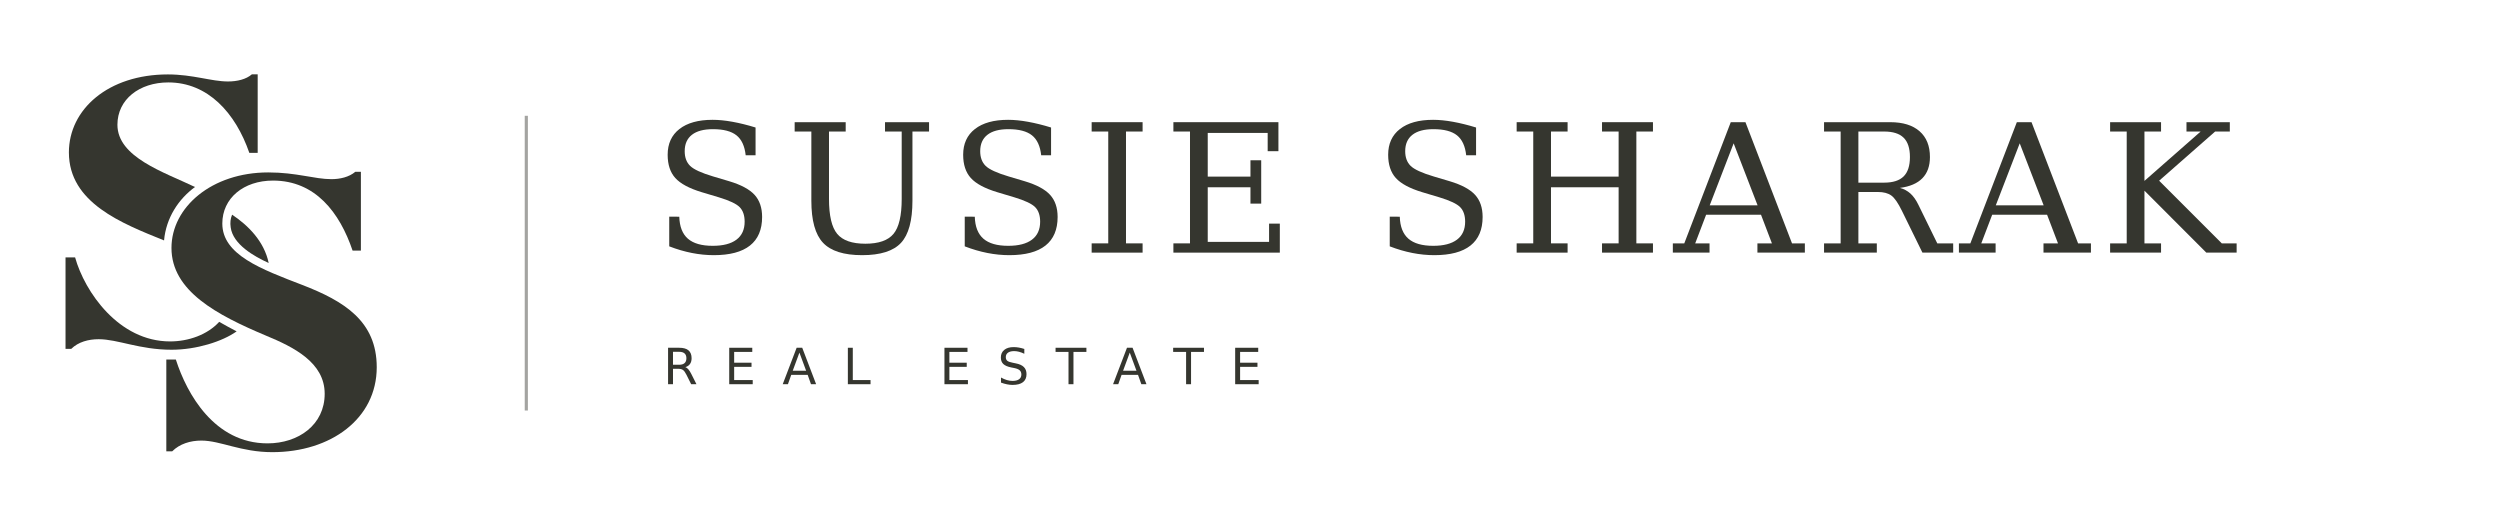
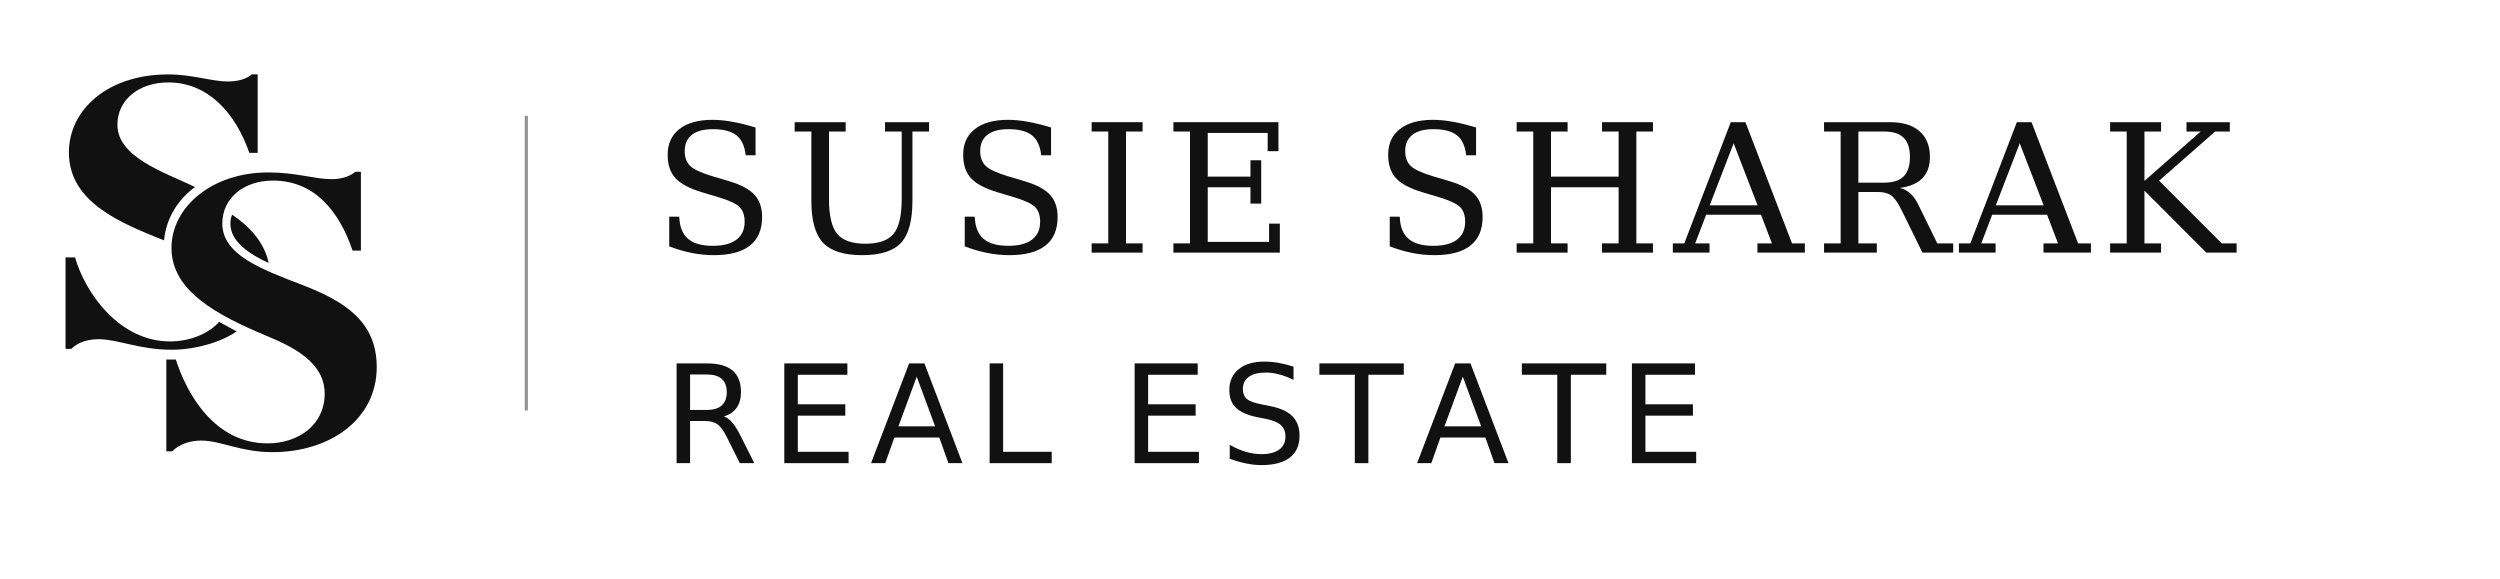
- <svg xmlns="http://www.w3.org/2000/svg" viewBox="0 0 475 100" role="img" aria-label="Susie Sharak Real Estate" style="color:#35362f">
+ <svg xmlns="http://www.w3.org/2000/svg" viewBox="0 0 475 110" role="img" aria-label="Susie Sharak Real Estate" style="color:#111111">
  <g fill="currentColor">
    <g transform="translate(2 10)">
-       <path d="m35.05 25.53c-5.87-2.82-14.74-5.64-14.74-11.83 0-4.81 4.17-8.04 9.67-8.04 7.52 0 12.76 5.78 15.39 13.38h1.59v-14.92h-1.1c-1.09 0.95-2.79 1.36-4.55 1.36-3.13 0-6.67-1.34-11.41-1.34-11.34 0-18.81 6.63-18.81 14.82 0 9.61 10.11 13.49 18.08 16.72 0.39-4.3 2.75-7.86 5.88-10.15z" fill="currentColor" />
-       <path d="m39.65 51.15c-2.23 2.44-5.81 3.72-9.34 3.72-9.74 0-16.21-9.41-18.04-15.96h-1.82v17.37h1.09c1.34-1.31 3.25-1.83 5.21-1.83 3.62 0 7.76 2 13.85 2 4.72 0 9.65-1.56 12.36-3.49-1.16-0.6-2.28-1.22-3.31-1.81z" fill="currentColor" />
-       <path d="m40.24 32.47c0-4.82 4.05-8.16 9.63-8.16 8.05 0 12.67 6.07 15.12 13.3h1.58v-14.97h-1.06c-1.19 1.01-2.9 1.4-4.54 1.4-3.23 0-6.62-1.28-12-1.28-10.74 0-18.39 6.61-18.39 14.35 0 8.19 8.65 12.74 17.91 16.64 5.33 2.2 11.2 5.12 11.2 11.07 0 5.89-4.98 9.42-10.86 9.42-10.08 0-15.33-9.39-17.42-15.93h-1.81v17.44h1.12c1.42-1.42 3.45-2.04 5.53-2.04 3.65 0 7.51 2.2 13.49 2.2 11.13 0 19.84-6.36 19.84-16.14 0-8.75-6.18-12.55-14.14-15.63-7.81-3-15.2-5.72-15.2-11.67z" fill="currentColor" />
-       <path d="m42.1 30.79c-0.31 0.73-0.4 1.53-0.27 2.4 0.42 3.23 4.43 5.52 7.22 6.78-0.86-4.14-3.93-7.17-6.95-9.18z" fill="currentColor" />
+       <path d="m35.05 25.53c-5.87-2.82-14.74-5.64-14.74-11.83 0-4.81 4.17-8.04 9.67-8.04 7.52 0 12.76 5.78 15.39 13.38h1.59v-14.92h-1.1c-1.09 0.95-2.79 1.36-4.55 1.36-3.13 0-6.67-1.34-11.41-1.34-11.34 0-18.81 6.63-18.81 14.82 0 9.61 10.11 13.49 18.08 16.72 0.39-4.3 2.75-7.86 5.88-10.15z" />
+       <path d="m39.65 51.15c-2.23 2.44-5.81 3.72-9.34 3.72-9.74 0-16.21-9.41-18.04-15.96h-1.82v17.37h1.09c1.34-1.31 3.25-1.83 5.21-1.83 3.62 0 7.76 2 13.85 2 4.72 0 9.65-1.56 12.36-3.49-1.16-0.6-2.28-1.22-3.31-1.81z" />
+       <path d="m40.24 32.47c0-4.82 4.05-8.16 9.63-8.16 8.05 0 12.67 6.07 15.12 13.3h1.58v-14.97h-1.06c-1.19 1.01-2.9 1.4-4.54 1.4-3.23 0-6.62-1.28-12-1.28-10.74 0-18.39 6.61-18.39 14.35 0 8.19 8.65 12.74 17.91 16.64 5.33 2.2 11.2 5.12 11.2 11.07 0 5.89-4.98 9.42-10.86 9.42-10.08 0-15.33-9.39-17.42-15.93h-1.81v17.44h1.12c1.42-1.42 3.45-2.04 5.53-2.04 3.65 0 7.51 2.2 13.49 2.2 11.13 0 19.84-6.36 19.84-16.14 0-8.75-6.18-12.55-14.14-15.63-7.81-3-15.2-5.72-15.2-11.67z" />
+       <path d="m42.1 30.79c-0.31 0.73-0.4 1.53-0.27 2.4 0.42 3.23 4.43 5.52 7.22 6.78-0.86-4.14-3.93-7.17-6.95-9.18z" />
    </g>
    <path d="M100 22V78" stroke="currentColor" stroke-width=".6" opacity=".45" />
    <g transform="translate(124 12)">
      <path transform="translate(0.000 36) scale(0.0166016 -0.0166016)" d="M190 72V412L305 411Q310 241 403.5 159.5Q497 78 688 78Q866 78 959.5 148.5Q1053 219 1053 354Q1053 462 996.5 520.0Q940 578 758 633L561 692Q347 757 259.5 854.0Q172 951 172 1120Q172 1310 307.0 1415.0Q442 1520 686 1520Q790 1520 914.0 1497.5Q1038 1475 1178 1432V1114H1065Q1048 1272 959.5 1342.5Q871 1413 690 1413Q532 1413 449.5 1348.5Q367 1284 367 1161Q367 1054 429.0 993.0Q491 932 692 872L877 817Q1080 756 1166.5 661.5Q1253 567 1253 408Q1253 191 1114.0 81.0Q975 -29 700 -29Q577 -29 449.5 -4.0Q322 21 190 72Z" />
      <path transform="translate(25.392 36) scale(0.0166016 -0.0166016)" d="M287 1386H96V1493H680V1386H489V614Q489 328 582.5 215.0Q676 102 905 102Q1134 102 1227.5 215.0Q1321 328 1321 614V1386H1130V1493H1634V1386H1444V594Q1444 253 1313.0 112.0Q1182 -29 868 -29Q554 -29 420.5 113.0Q287 255 287 594Z" />
      <path transform="translate(56.146 36) scale(0.0166016 -0.0166016)" d="M190 72V412L305 411Q310 241 403.5 159.5Q497 78 688 78Q866 78 959.5 148.5Q1053 219 1053 354Q1053 462 996.5 520.0Q940 578 758 633L561 692Q347 757 259.5 854.0Q172 951 172 1120Q172 1310 307.0 1415.0Q442 1520 686 1520Q790 1520 914.0 1497.5Q1038 1475 1178 1432V1114H1065Q1048 1272 959.5 1342.5Q871 1413 690 1413Q532 1413 449.5 1348.5Q367 1284 367 1161Q367 1054 429.0 993.0Q491 932 692 872L877 817Q1080 756 1166.5 661.5Q1253 567 1253 408Q1253 191 1114.0 81.0Q975 -29 700 -29Q577 -29 449.5 -4.0Q322 21 190 72Z" />
      <path transform="translate(81.538 36) scale(0.0166016 -0.0166016)" d="M506 106H696V0H113V106H303V1386H113V1493H696V1386H506Z" />
      <path transform="translate(97.069 36) scale(0.0166016 -0.0166016)" d="M113 0V106H303V1386H113V1493H1315V1161H1192V1370H506V870H995V1057H1118V561H995V748H506V123H1208V332H1331V0Z" />
      <path transform="translate(136.896 36) scale(0.0166016 -0.0166016)" d="M190 72V412L305 411Q310 241 403.5 159.5Q497 78 688 78Q866 78 959.5 148.5Q1053 219 1053 354Q1053 462 996.5 520.0Q940 578 758 633L561 692Q347 757 259.5 854.0Q172 951 172 1120Q172 1310 307.0 1415.0Q442 1520 686 1520Q790 1520 914.0 1497.5Q1038 1475 1178 1432V1114H1065Q1048 1272 959.5 1342.5Q871 1413 690 1413Q532 1413 449.5 1348.5Q367 1284 367 1161Q367 1054 429.0 993.0Q491 932 692 872L877 817Q1080 756 1166.5 661.5Q1253 567 1253 408Q1253 191 1114.0 81.0Q975 -29 700 -29Q577 -29 449.5 -4.0Q322 21 190 72Z" />
      <path transform="translate(162.288 36) scale(0.0166016 -0.0166016)" d="M113 0V106H303V1386H113V1493H696V1386H506V870H1280V1386H1090V1493H1673V1386H1483V106H1673V0H1090V106H1280V748H506V106H696V0Z" />
      <path transform="translate(194.038 36) scale(0.0166016 -0.0166016)" d="M410 541H958L684 1251ZM-12 0V106H119L651 1493H819L1352 106H1499V0H956V106H1122L997 434H369L244 106H408V0Z" />
      <path transform="translate(220.692 36) scale(0.0166016 -0.0166016)" d="M981 741Q1051 722 1101.5 676.5Q1152 631 1192 549L1409 106H1591V0H1239L1006 475Q939 613 883.0 653.5Q827 694 729 694H506V106H717V0H113V106H303V1386H113V1493H870Q1088 1493 1206.5 1389.0Q1325 1285 1325 1094Q1325 940 1238.5 851.5Q1152 763 981 741ZM506 801H801Q952 801 1024.0 872.5Q1096 944 1096 1094Q1096 1244 1024.0 1315.0Q952 1386 801 1386H506Z" />
      <path transform="translate(248.392 36) scale(0.0166016 -0.0166016)" d="M410 541H958L684 1251ZM-12 0V106H119L651 1493H819L1352 106H1499V0H956V106H1122L997 434H369L244 106H408V0Z" />
      <path transform="translate(275.045 36) scale(0.0166016 -0.0166016)" d="M113 0V106H303V1386H113V1493H696V1386H506V821L1149 1386H987V1493H1483V1386H1315L674 823L1391 106H1561V0H1214L506 709V106H696V0Z" />
-       <path transform="translate(2.000 61) scale(0.0046387 -0.0046387)" d="M909 700Q974 678 1035.5 606.0Q1097 534 1159 408L1364 0H1147L956 383Q882 533 812.5 582.0Q743 631 623 631H403V0H201V1493H657Q913 1493 1039.0 1386.0Q1165 1279 1165 1063Q1165 922 1099.5 829.0Q1034 736 909 700ZM403 1327V797H657Q803 797 877.5 864.5Q952 932 952 1063Q952 1194 877.5 1260.5Q803 1327 657 1327Z" />
-       <path transform="translate(13.621 61) scale(0.0046387 -0.0046387)" d="M201 1493H1145V1323H403V881H1114V711H403V170H1163V0H201Z" />
-       <path transform="translate(24.643 61) scale(0.0046387 -0.0046387)" d="M700 1294 426 551H975ZM586 1493H815L1384 0H1174L1038 383H365L229 0H16Z" />
-       <path transform="translate(36.161 61) scale(0.0046387 -0.0046387)" d="M201 1493H403V170H1130V0H201Z" />
-       <path transform="translate(54.513 61) scale(0.0046387 -0.0046387)" d="M201 1493H1145V1323H403V881H1114V711H403V170H1163V0H201Z" />
-       <path transform="translate(65.536 61) scale(0.0046387 -0.0046387)" d="M1096 1444V1247Q981 1302 879.0 1329.0Q777 1356 682 1356Q517 1356 427.5 1292.0Q338 1228 338 1110Q338 1011 397.5 960.5Q457 910 623 879L745 854Q971 811 1078.5 702.5Q1186 594 1186 412Q1186 195 1040.5 83.0Q895 -29 614 -29Q508 -29 388.5 -5.0Q269 19 141 66V274Q264 205 382.0 170.0Q500 135 614 135Q787 135 881.0 203.0Q975 271 975 397Q975 507 907.5 569.0Q840 631 686 662L563 686Q337 731 236.0 827.0Q135 923 135 1094Q135 1292 274.5 1406.0Q414 1520 659 1520Q764 1520 873.0 1501.0Q982 1482 1096 1444Z" />
-       <path transform="translate(76.586 61) scale(0.0046387 -0.0046387)" d="M-6 1493H1257V1323H727V0H524V1323H-6Z" />
-       <path transform="translate(87.408 61) scale(0.0046387 -0.0046387)" d="M700 1294 426 551H975ZM586 1493H815L1384 0H1174L1038 383H365L229 0H16Z" />
-       <path transform="translate(98.927 61) scale(0.0046387 -0.0046387)" d="M-6 1493H1257V1323H727V0H524V1323H-6Z" />
-       <path transform="translate(109.750 61) scale(0.0046387 -0.0046387)" d="M201 1493H1145V1323H403V881H1114V711H403V170H1163V0H201Z" />
+       <path transform="translate(2.000 76) scale(0.0126953 -0.0126953)" d="M909 700Q974 678 1035.5 606.0Q1097 534 1159 408L1364 0H1147L956 383Q882 533 812.5 582.0Q743 631 623 631H403V0H201V1493H657Q913 1493 1039.0 1386.0Q1165 1279 1165 1063Q1165 922 1099.5 829.0Q1034 736 909 700ZM403 1327V797H657Q803 797 877.5 864.5Q952 932 952 1063Q952 1194 877.5 1260.5Q803 1327 657 1327Z" />
+       <path transform="translate(22.465 76) scale(0.0126953 -0.0126953)" d="M201 1493H1145V1323H403V881H1114V711H403V170H1163V0H201Z" />
+       <path transform="translate(41.293 76) scale(0.0126953 -0.0126953)" d="M700 1294 426 551H975ZM586 1493H815L1384 0H1174L1038 383H365L229 0H16Z" />
+       <path transform="translate(61.479 76) scale(0.0126953 -0.0126953)" d="M201 1493H403V170H1130V0H201Z" />
+       <path transform="translate(89.029 76) scale(0.0126953 -0.0126953)" d="M201 1493H1145V1323H403V881H1114V711H403V170H1163V0H201Z" />
+       <path transform="translate(107.857 76) scale(0.0126953 -0.0126953)" d="M1096 1444V1247Q981 1302 879.0 1329.0Q777 1356 682 1356Q517 1356 427.5 1292.0Q338 1228 338 1110Q338 1011 397.5 960.5Q457 910 623 879L745 854Q971 811 1078.5 702.5Q1186 594 1186 412Q1186 195 1040.5 83.0Q895 -29 614 -29Q508 -29 388.5 -5.0Q269 19 141 66V274Q264 205 382.0 170.0Q500 135 614 135Q787 135 881.0 203.0Q975 271 975 397Q975 507 907.5 569.0Q840 631 686 662L563 686Q337 731 236.0 827.0Q135 923 135 1094Q135 1292 274.5 1406.0Q414 1520 659 1520Q764 1520 873.0 1501.0Q982 1482 1096 1444Z" />
+       <path transform="translate(126.761 76) scale(0.0126953 -0.0126953)" d="M-6 1493H1257V1323H727V0H524V1323H-6Z" />
+       <path transform="translate(145.043 76) scale(0.0126953 -0.0126953)" d="M700 1294 426 551H975ZM586 1493H815L1384 0H1174L1038 383H365L229 0H16Z" />
+       <path transform="translate(165.229 76) scale(0.0126953 -0.0126953)" d="M-6 1493H1257V1323H727V0H524V1323H-6Z" />
+       <path transform="translate(183.511 76) scale(0.0126953 -0.0126953)" d="M201 1493H1145V1323H403V881H1114V711H403V170H1163V0H201Z" />
    </g>
  </g>
</svg>
